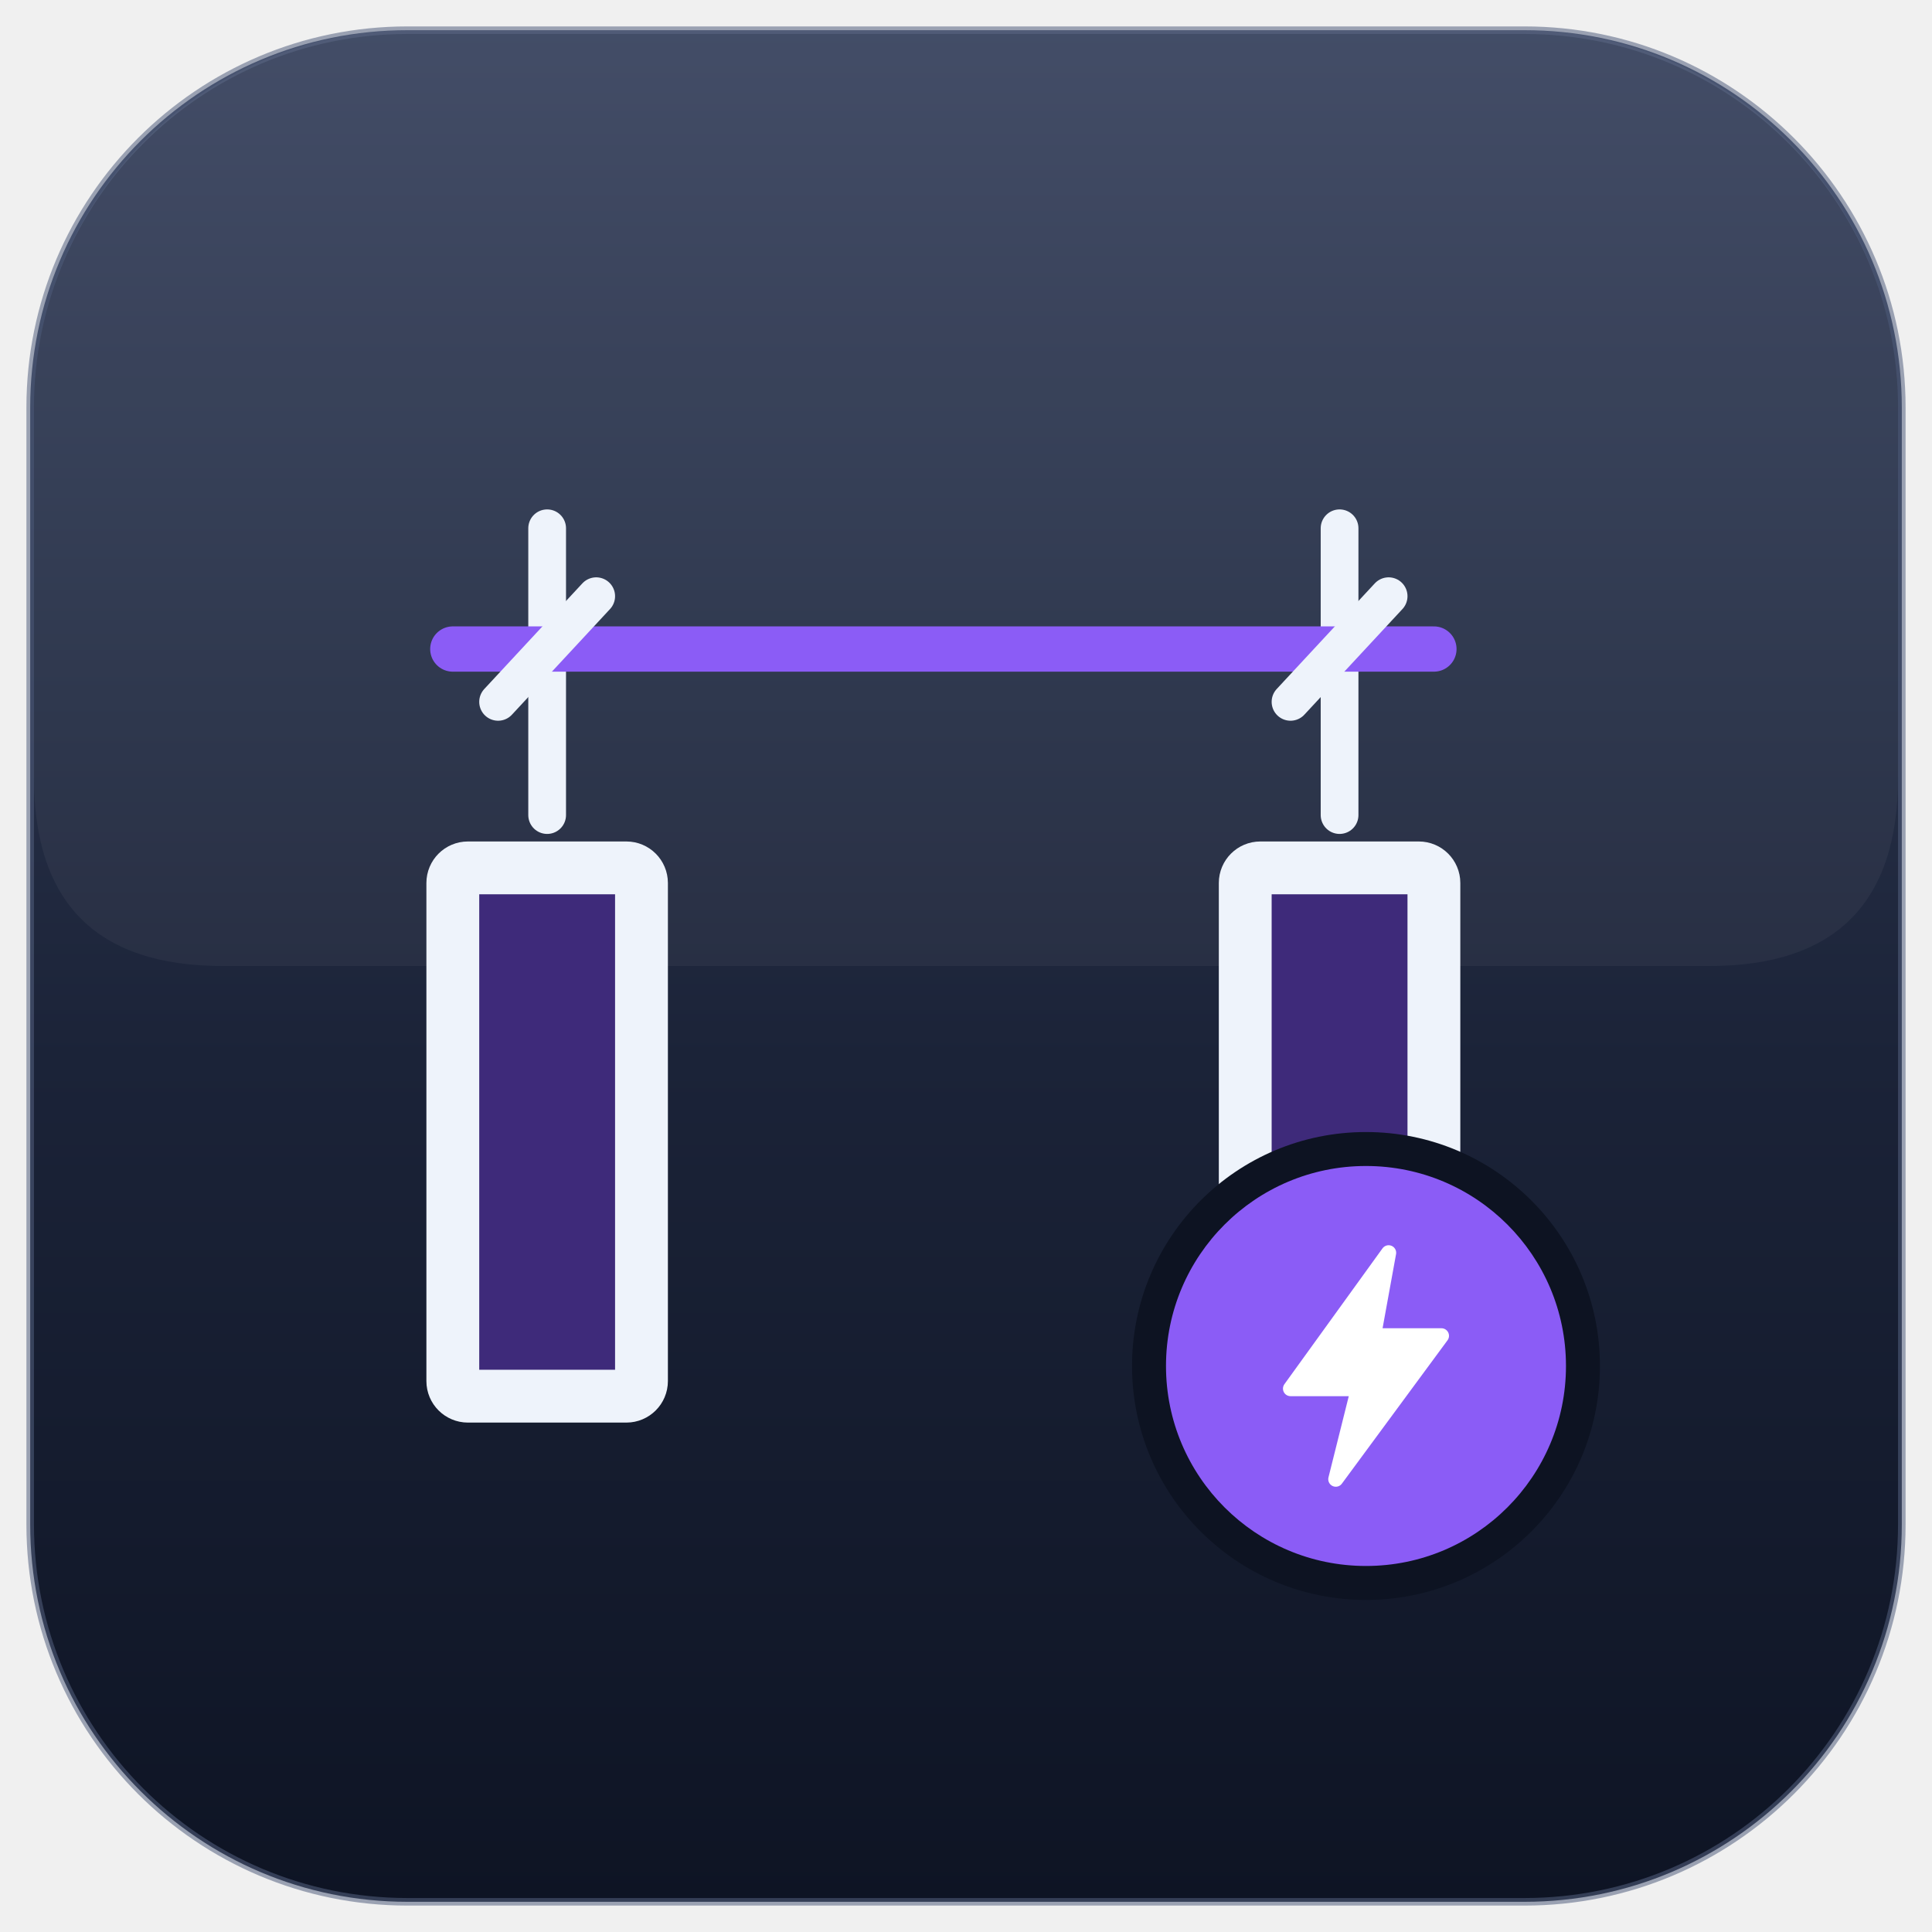
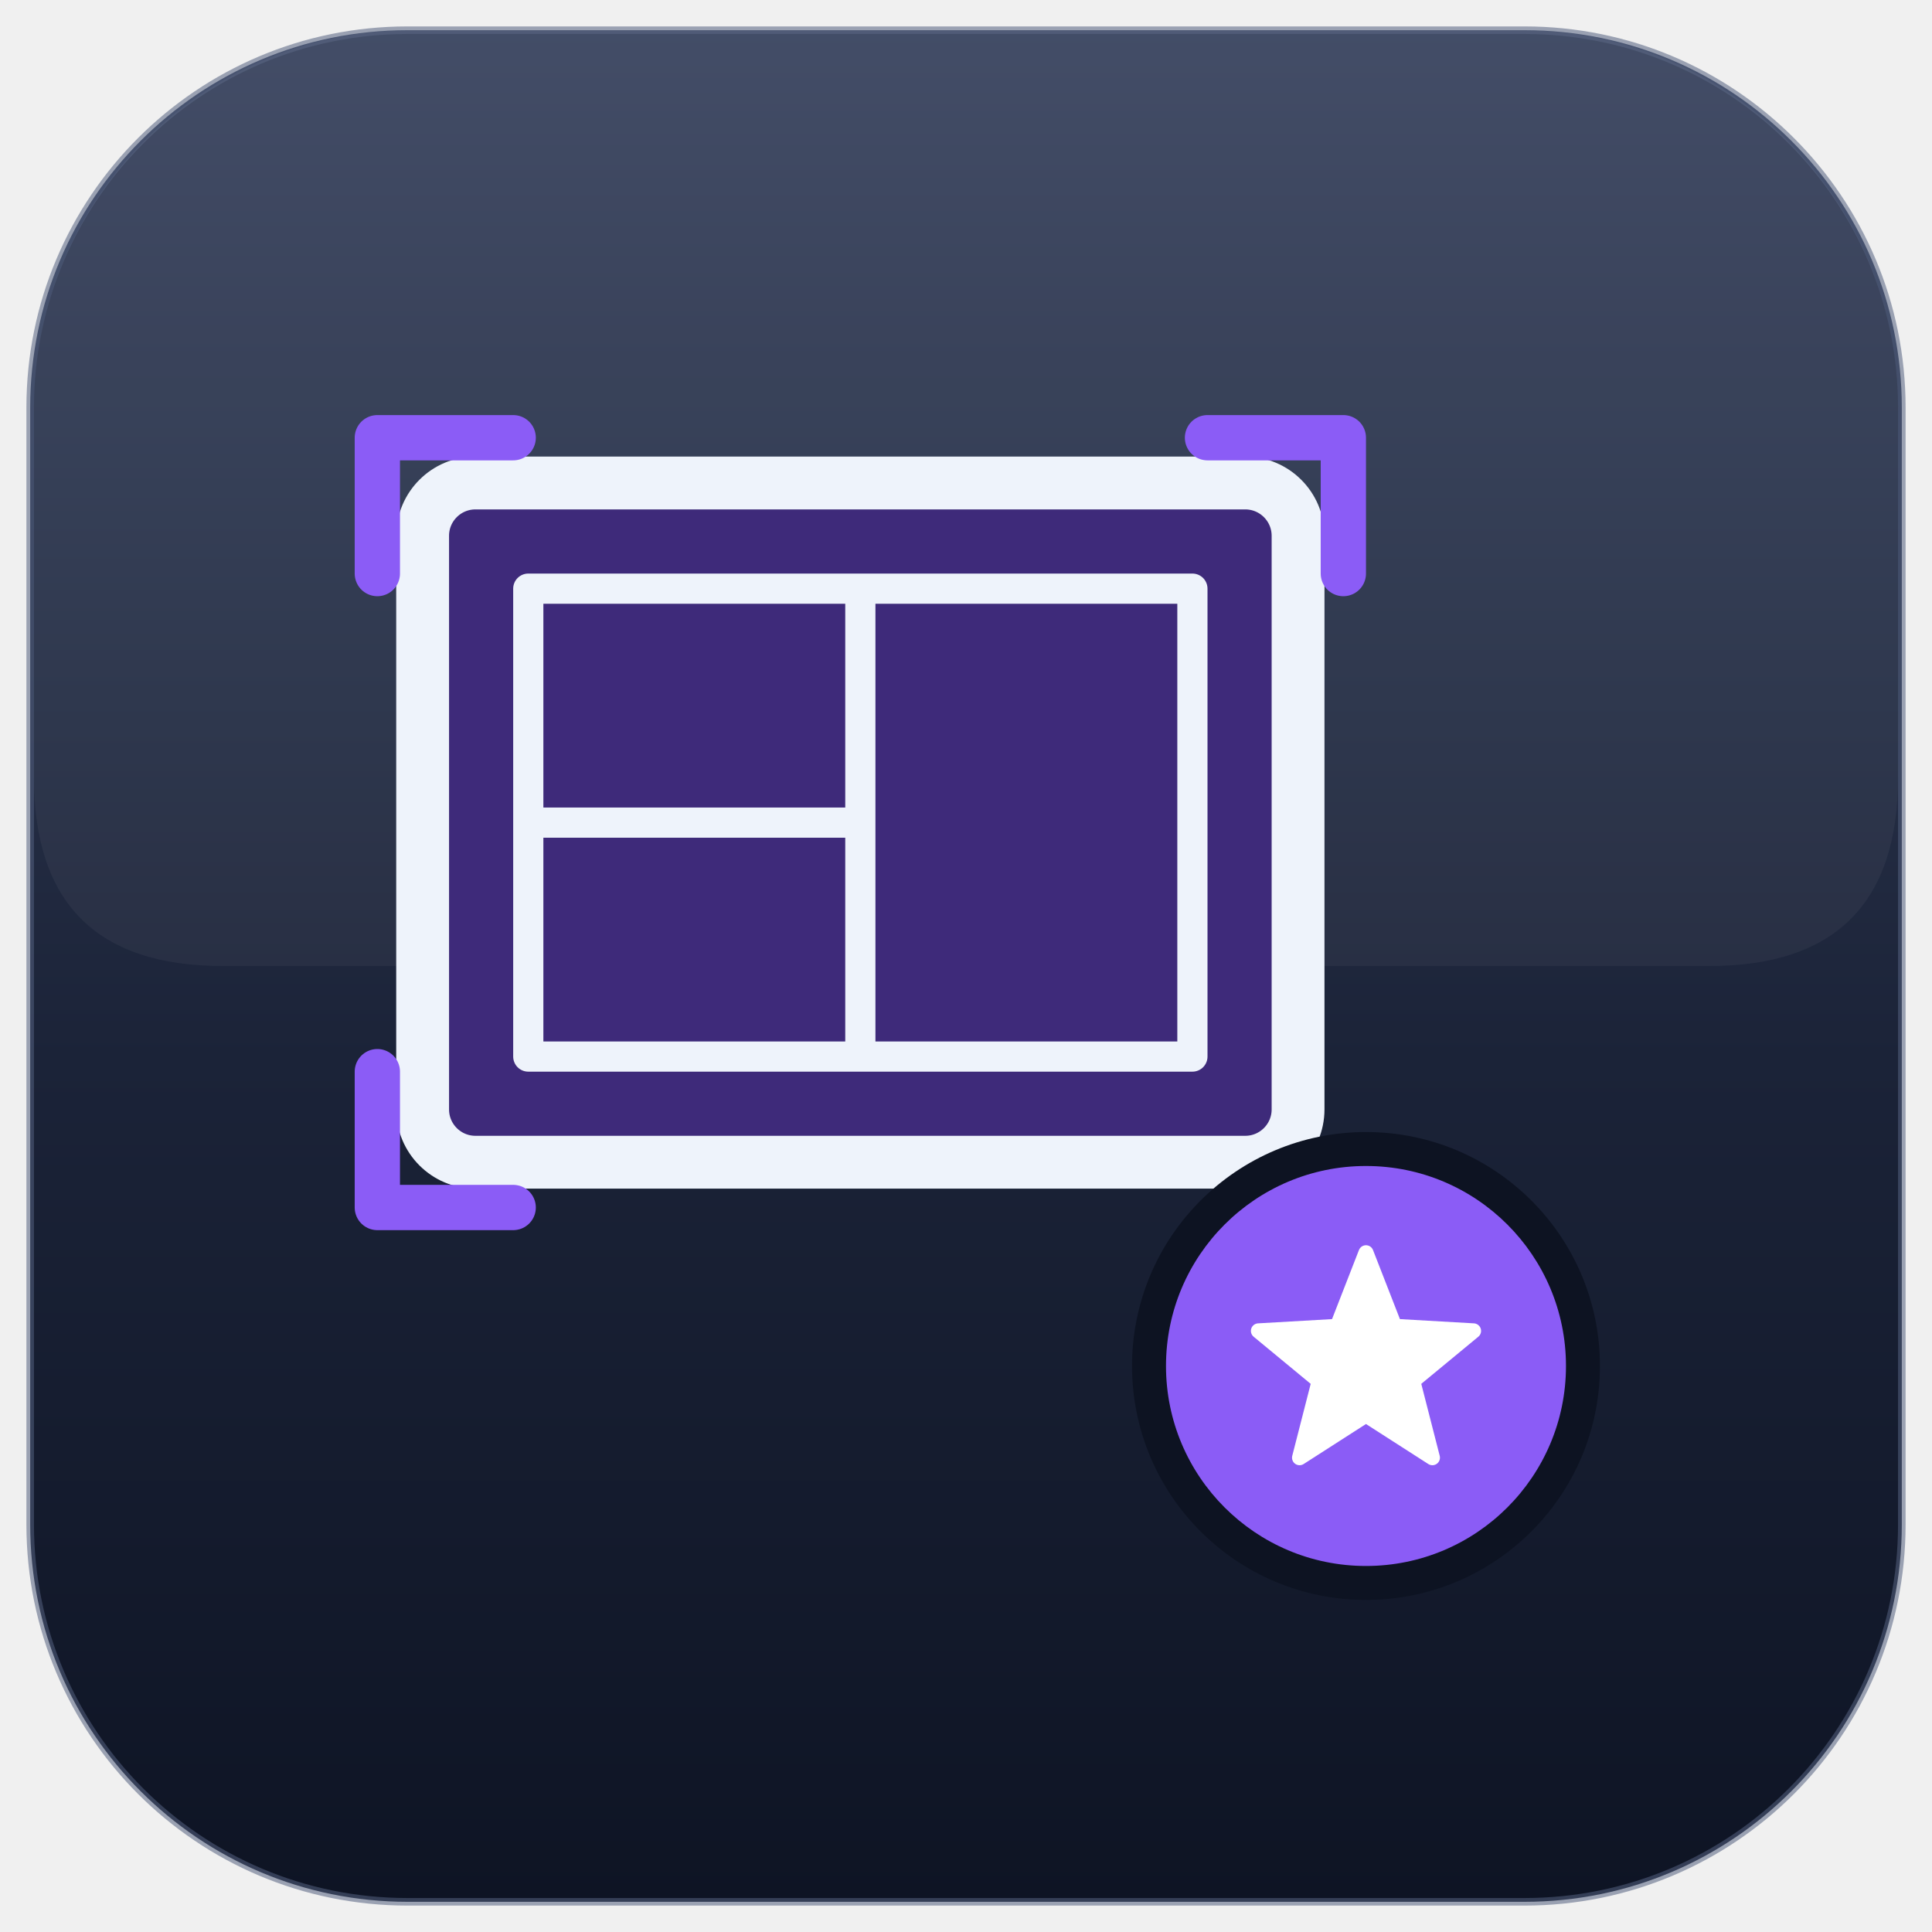
<svg xmlns="http://www.w3.org/2000/svg" width="512" height="512" viewBox="0 0 512 512">
  <defs>
    <linearGradient id="bg" x1="0" y1="0" x2="0" y2="1">
      <stop offset="0" stop-color="#3A4560" />
      <stop offset="0.55" stop-color="#1B2338" />
      <stop offset="1" stop-color="#0E1424" />
    </linearGradient>
  </defs>
  <rect x="8" y="8" width="496" height="496" rx="100" fill="url(#bg)" stroke="#55617F" stroke-opacity="0.55" stroke-width="2" />
  <path d="M9,108 A100,100 0 0 1 108,8 H404 A100,100 0 0 1 503,108 V206 Q503,256 453,256 H59 Q9,256 9,206 Z" fill="#FFFFFF" opacity="0.045" />
-   <rect x="120" y="230" width="50" height="140" rx="4" fill="#3E2A7A" stroke="#EEF3FB" stroke-width="14" stroke-linejoin="round" />
-   <rect x="330" y="230" width="50" height="140" rx="4" fill="#3E2A7A" stroke="#EEF3FB" stroke-width="14" stroke-linejoin="round" />
-   <line x1="145" y1="140" x2="145" y2="216" stroke="#EEF3FB" stroke-width="10" stroke-linecap="round" />
-   <line x1="355" y1="140" x2="355" y2="216" stroke="#EEF3FB" stroke-width="10" stroke-linecap="round" />
-   <line x1="120" y1="172" x2="380" y2="172" stroke="#8B5CF6" stroke-width="12" stroke-linecap="round" />
-   <line x1="132" y1="186" x2="158" y2="158" stroke="#EEF3FB" stroke-width="10" stroke-linecap="round" />
-   <line x1="342" y1="186" x2="368" y2="158" stroke="#EEF3FB" stroke-width="10" stroke-linecap="round" />
+   <rect x="112" y="128" width="232" height="180" rx="14" fill="#3E2A7A" stroke="#EEF3FB" stroke-width="14" stroke-linejoin="round" />
+   <path d="M140,156 H316 V280 H140 Z M228,156 V280 M140,218 H228" fill="none" stroke="#EEF3FB" stroke-width="8" stroke-linecap="round" stroke-linejoin="round" />
+   <path d="M100,152 V116 H136" fill="none" stroke="#8B5CF6" stroke-width="12" stroke-linecap="round" stroke-linejoin="round" />
+   <path d="M320,116 H356 V152" fill="none" stroke="#8B5CF6" stroke-width="12" stroke-linecap="round" stroke-linejoin="round" />
+   <path d="M100,284 V320 H136" fill="none" stroke="#8B5CF6" stroke-width="12" stroke-linecap="round" stroke-linejoin="round" />
  <g transform="translate(362,362)">
    <circle r="62" fill="#0D1322" />
    <circle r="53" fill="#8B5CF6" />
-     <polygon points="6,-30 -20,6 -2,6 -8,30 20,-8 2,-8" fill="#FFFFFF" stroke="#FFFFFF" stroke-width="4" stroke-linejoin="round" />
+     <polygon points="0.0,-30.0 7.6,-10.5 28.5,-9.3 12.4,4.0 17.6,24.3 0.0,13.0 -17.6,24.3 -12.4,4.0 -28.5,-9.3 -7.6,-10.5" fill="#FFFFFF" stroke="#FFFFFF" stroke-width="4" stroke-linejoin="round" />
  </g>
</svg>
